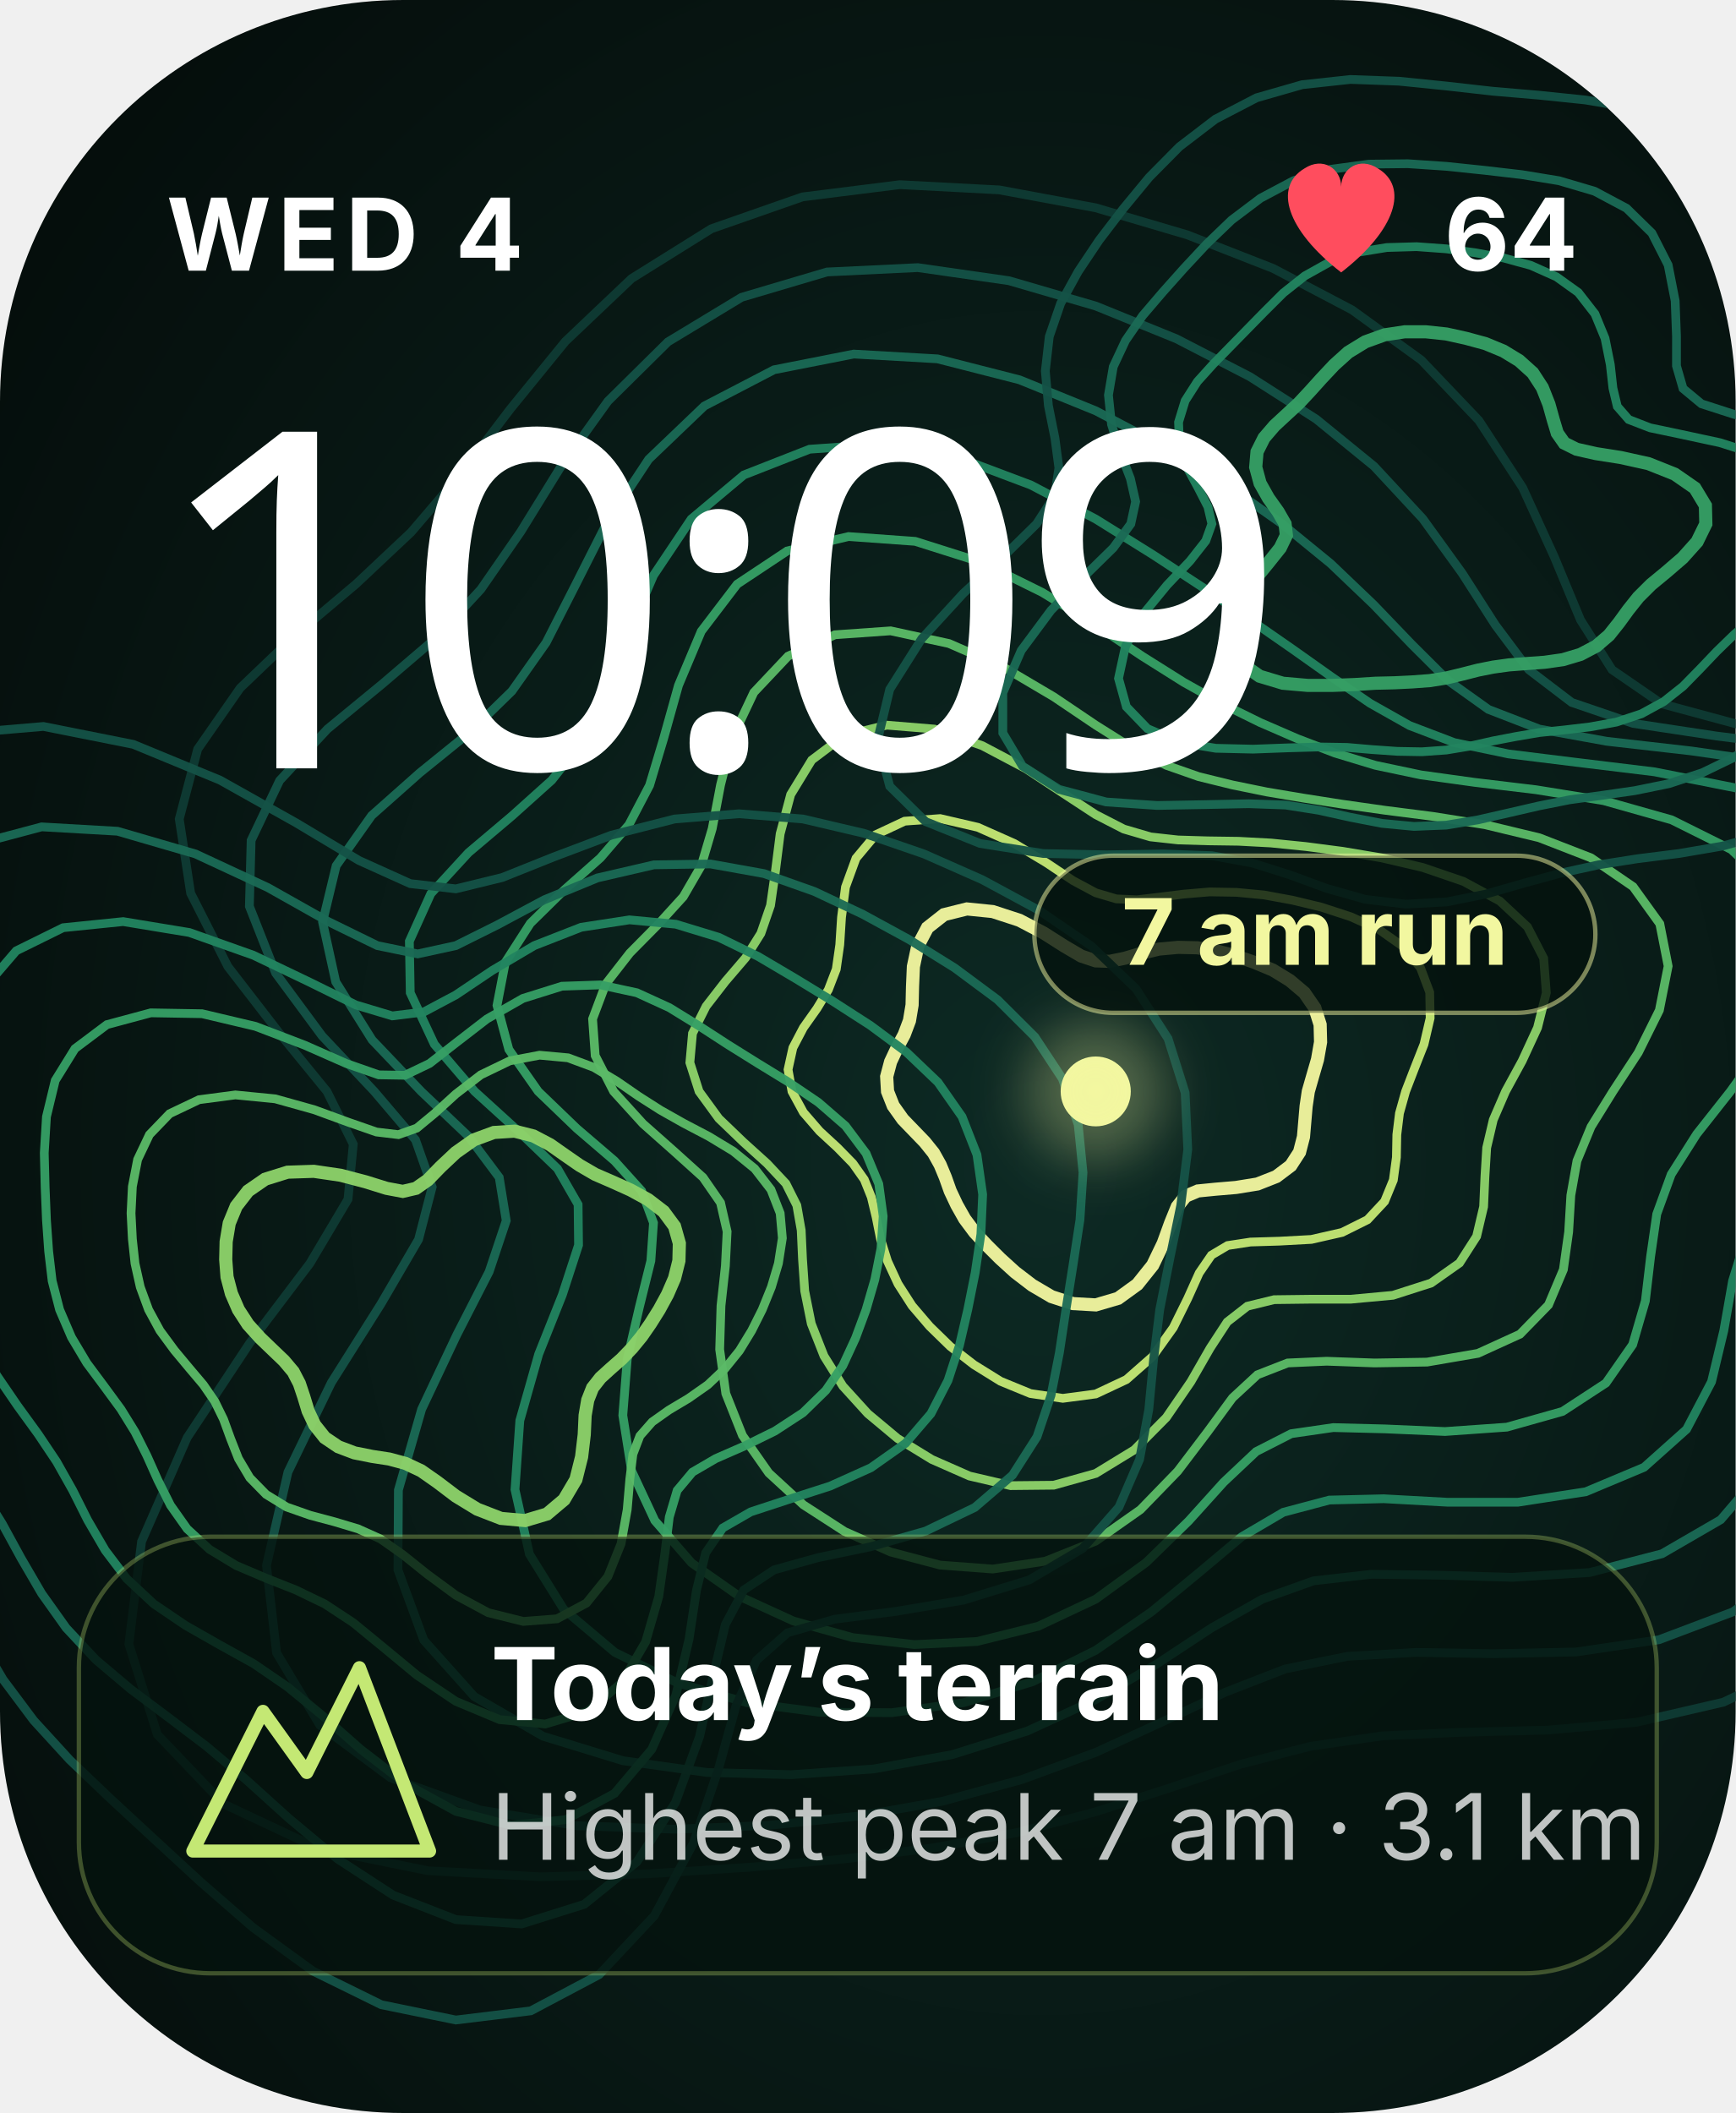
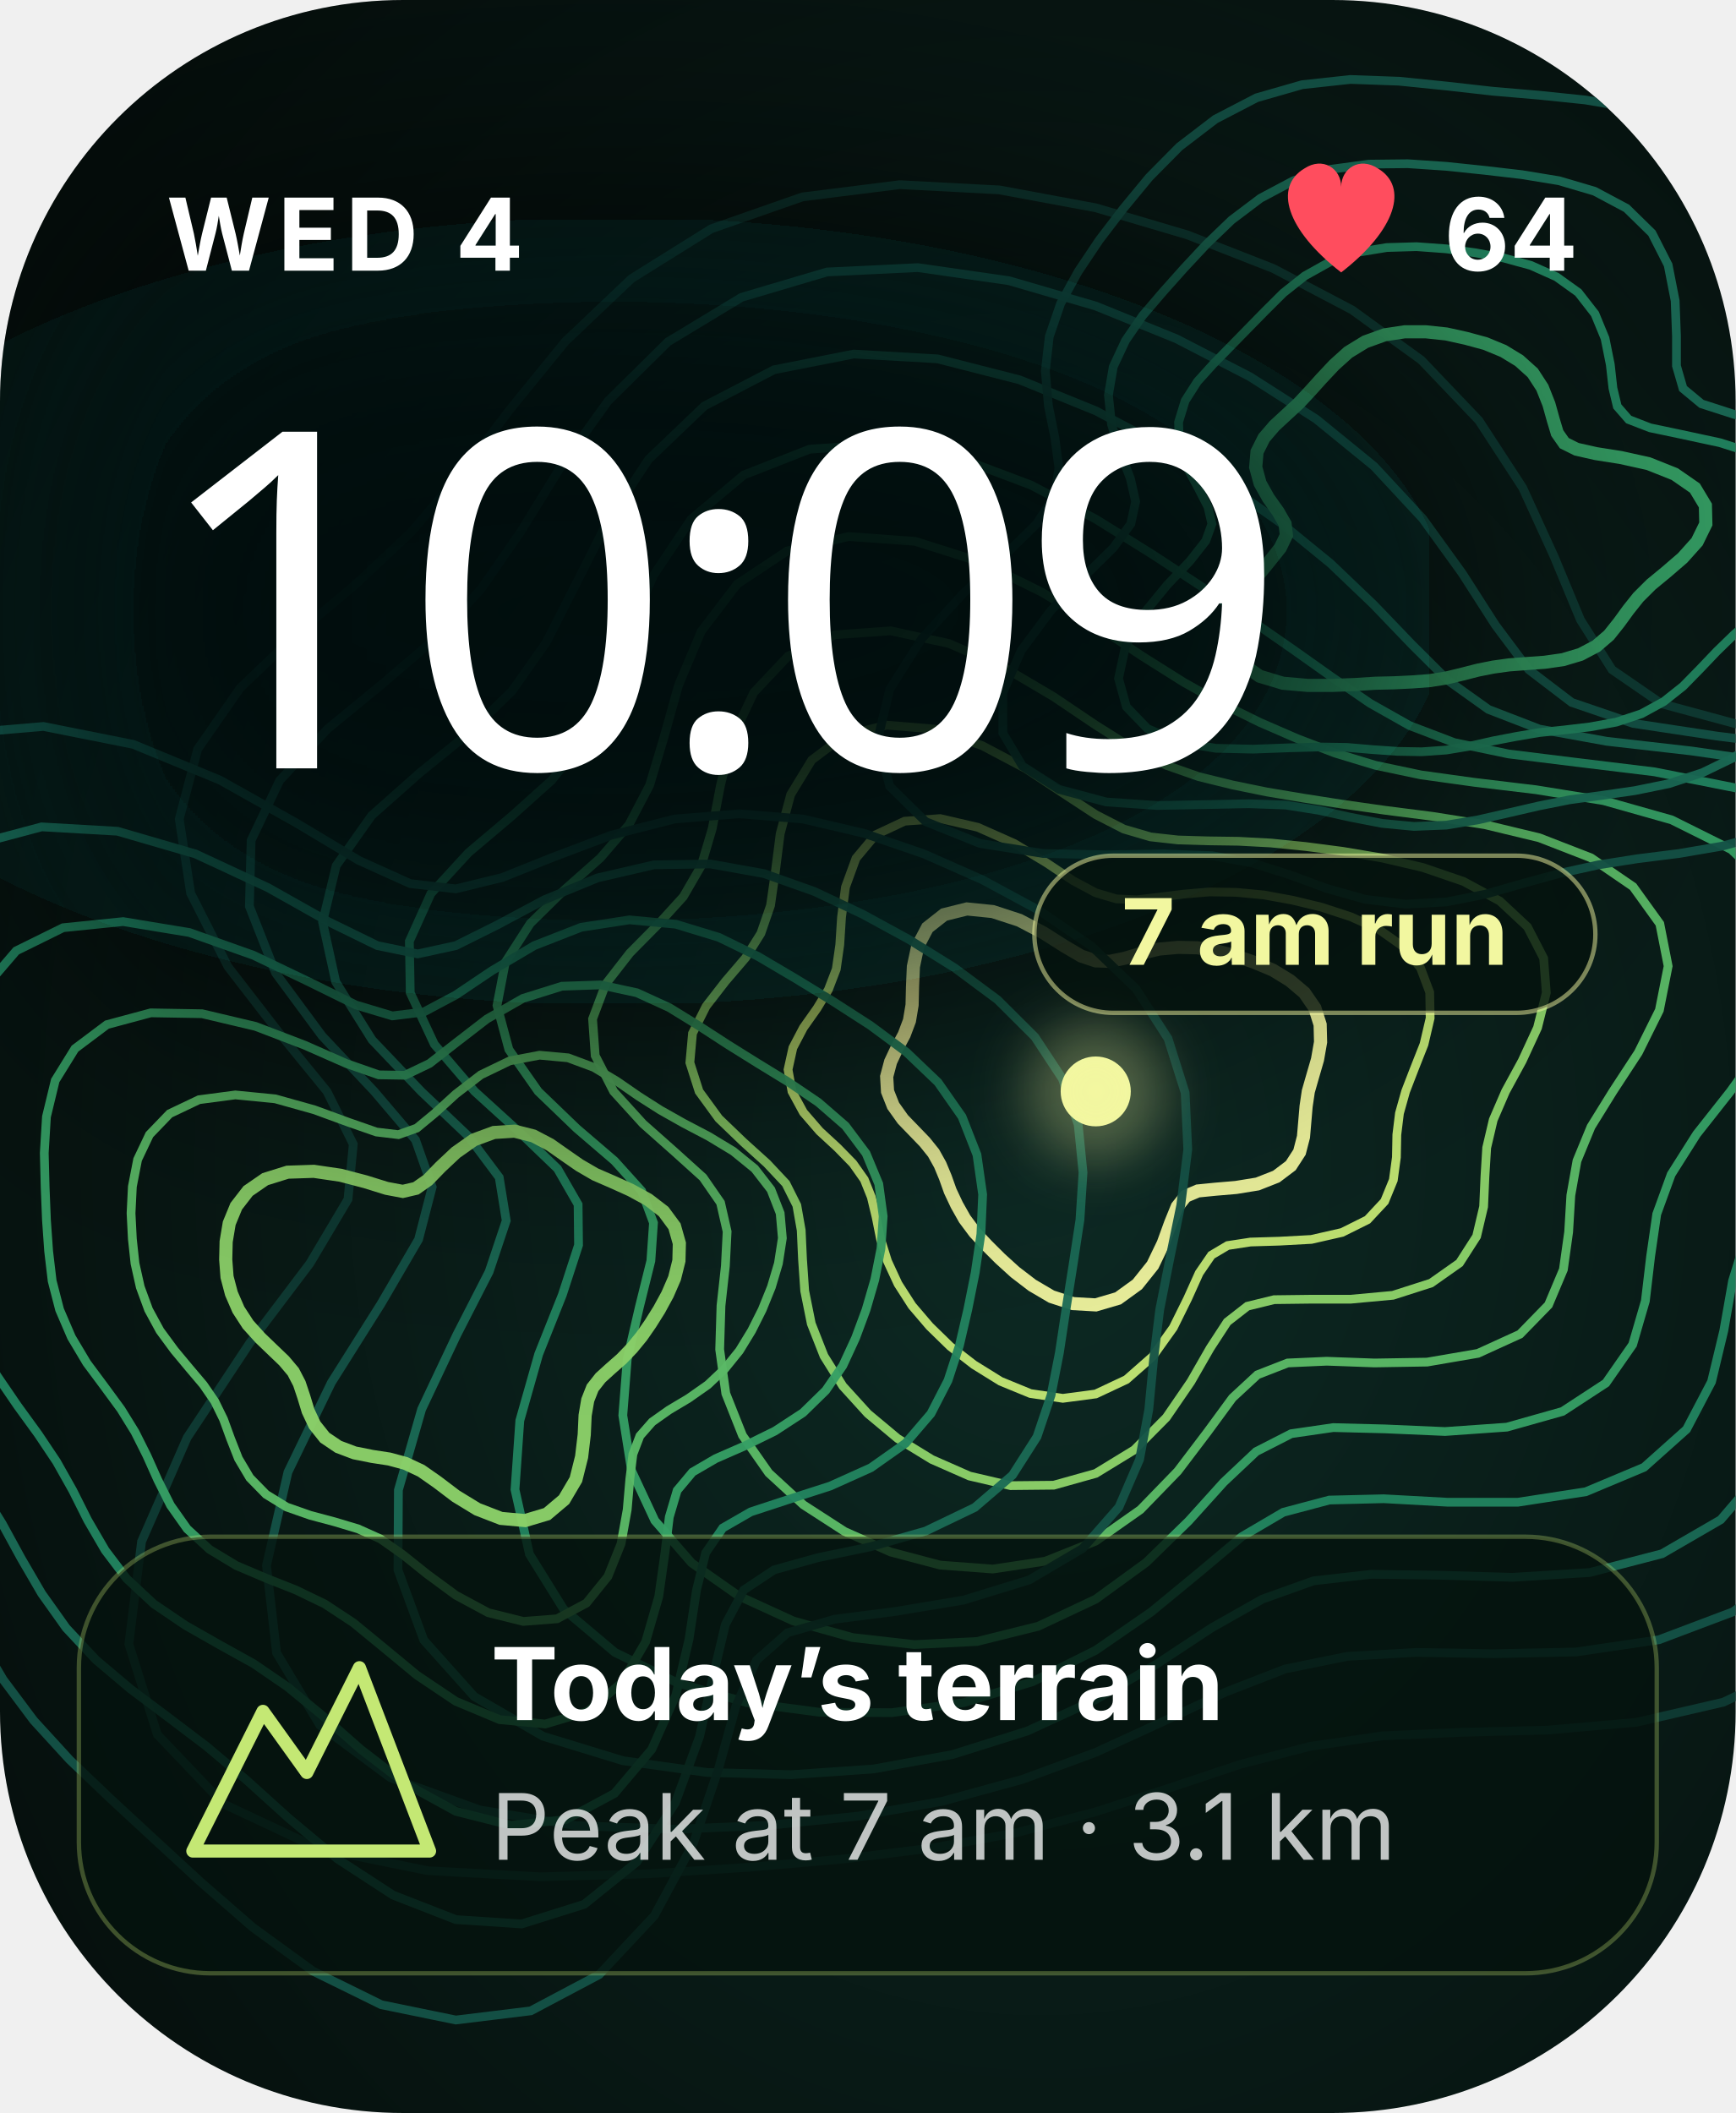
<svg xmlns="http://www.w3.org/2000/svg" width="368" height="448" preserveAspectRatio="none" viewBox="0 0 396 484">
  <defs>
    <clipPath id="contouractivec">
      <rect width="396" height="484" rx="92" />
    </clipPath>
    <filter id="contouractiveb" x="-60%" y="-60%" width="220%" height="220%">
      <feGaussianBlur stdDeviation="40" />
    </filter>
    <filter id="contouractives" x="-60%" y="-60%" width="220%" height="220%">
      <feGaussianBlur stdDeviation="6" />
    </filter>
  </defs>
  <g clip-path="url(#contouractivec)">
    <defs>
      <radialGradient id="contouractivebg" cx=".6" cy=".55" r=".8">
        <stop offset="0" stop-color="#0d2a24" />
        <stop offset="1" stop-color="#040b09" />
      </radialGradient>
    </defs>
    <rect width="396" height="484" fill="url(#contouractivebg)" />
    <path d="M522.6 250.0 L510.0 268.7 L493.2 285.2 L476.2 299.7 L461.9 313.2 L451.1 326.9 L442.8 341.3 L434.6 356.0 L424.3 370.0 L410.5 381.6 L393.2 389.9 L373.4 394.5 L353.0 396.3 L333.5 396.8 L315.5 397.6 L299.0 400.0 L283.1 404.1 L267.0 409.5 L250.0 415.0 L231.9 419.8 L212.7 423.3 L192.6 425.8 L171.1 427.7 L148.1 429.2 L123.4 429.9 L97.6 428.5 L72.6 423.4 L51.0 413.2 L35.9 397.3 L29.4 376.6 L32.3 353.1 L42.7 329.3 L57.0 307.6 L70.7 289.4 L79.4 274.7 L80.6 262.1 L74.6 250.0 L63.7 236.6 L52.0 221.4 L43.5 204.6 L40.9 187.6 L45.1 171.6 L54.8 157.6 L67.6 145.3 L81.2 133.8 L93.8 121.9 L105.2 108.5 L116.5 93.6 L129.0 78.2 L144.1 63.8 L162.3 52.4 L183.1 45.1 L205.3 42.3 L228.0 43.5 L250.0 47.6 L270.9 53.8 L290.5 61.5 L308.5 71.0 L324.3 82.5 L337.4 96.3 L347.4 111.7 L354.6 127.5 L360.6 142.0 L367.8 153.4 L379.1 161.2 L396.4 165.9 L420.2 169.4 L448.7 174.0 L478.0 181.9 L503.4 194.3 L520.6 210.9 L526.9 230.1 L522.6 250.0 Z" fill="none" stroke="#0f3b33" stroke-width="2" opacity="0.95" />
    <path d="M489.4 250.0 L476.0 266.2 L460.7 280.5 L447.1 293.3 L436.9 305.8 L430.0 318.8 L424.6 332.7 L418.2 346.6 L408.8 359.3 L395.4 369.2 L378.5 375.6 L359.6 378.4 L340.7 378.8 L323.1 378.5 L307.4 379.4 L293.2 382.3 L279.6 387.6 L265.4 394.3 L250.0 401.4 L233.2 407.6 L215.0 412.6 L195.8 416.0 L175.4 418.1 L153.9 419.0 L131.6 418.2 L109.5 414.6 L89.1 407.2 L73.0 395.2 L63.1 378.6 L60.8 358.6 L65.7 337.2 L75.6 316.7 L86.9 298.7 L95.5 283.9 L98.6 271.9 L94.8 261.1 L85.4 250.0 L73.5 237.3 L62.9 222.9 L56.9 207.6 L57.3 192.5 L63.8 178.8 L74.7 167.0 L87.3 156.6 L99.3 146.3 L109.7 135.0 L118.8 121.8 L127.9 107.0 L138.7 91.9 L152.4 78.3 L169.2 68.1 L188.7 62.3 L209.4 61.3 L230.2 64.3 L250.0 70.1 L268.4 77.6 L285.2 86.3 L300.3 96.0 L313.5 106.8 L324.6 118.8 L333.6 131.3 L341.2 143.2 L348.8 153.4 L358.6 160.9 L372.6 165.7 L391.7 168.6 L415.6 171.6 L441.8 176.7 L466.5 185.4 L485.8 198.2 L496.4 214.4 L497.3 232.3 L489.4 250.0 Z" fill="none" stroke="#145246" stroke-width="2" opacity="0.95" />
    <path d="M456.1 250.0 L443.6 263.9 L431.2 276.2 L421.4 287.7 L415.0 299.2 L411.1 311.6 L407.5 324.6 L401.9 337.2 L392.6 348.1 L379.2 355.9 L362.7 360.2 L345.1 361.3 L328.0 360.8 L312.9 360.6 L299.7 362.1 L288.0 366.3 L276.4 372.9 L264.0 381.1 L250.0 389.3 L234.4 396.5 L217.3 401.9 L199.3 405.2 L180.5 406.5 L161.3 406.0 L142.1 403.3 L123.9 397.7 L108.2 388.6 L96.7 375.7 L90.8 359.6 L90.9 341.3 L96.2 322.8 L104.2 305.8 L111.6 291.3 L115.5 279.6 L113.9 269.7 L106.9 260.3 L96.1 250.0 L84.9 238.2 L76.6 224.9 L73.6 211.2 L76.7 198.3 L84.8 186.8 L95.8 177.0 L107.0 167.9 L116.8 158.3 L124.6 147.2 L131.3 134.0 L138.6 119.5 L148.0 105.2 L160.7 93.0 L176.6 84.7 L194.8 81.1 L213.9 82.2 L232.6 87.0 L250.0 94.1 L265.7 102.4 L279.9 111.1 L292.5 120.0 L303.6 129.1 L313.4 138.5 L322.1 147.6 L330.4 155.9 L339.6 162.5 L351.2 167.0 L366.6 169.8 L385.8 172.0 L408.0 175.2 L430.4 181.0 L449.9 190.3 L463.2 203.1 L468.5 218.4 L465.5 234.5 L456.1 250.0 Z" fill="none" stroke="#1a6a55" stroke-width="2" opacity="0.95" />
    <path d="M424.3 250.0 L413.9 261.8 L404.8 272.4 L398.6 282.7 L395.3 293.4 L393.3 304.8 L390.5 316.5 L384.8 327.4 L375.1 336.1 L361.8 341.7 L346.3 344.1 L330.3 344.1 L315.7 343.3 L303.3 343.6 L292.8 346.4 L283.3 352.0 L273.7 360.1 L262.7 369.2 L250.0 378.0 L235.6 385.2 L219.9 390.0 L203.5 392.3 L186.9 392.2 L170.4 390.0 L154.6 385.5 L140.3 378.5 L128.6 368.6 L120.8 356.0 L117.5 341.2 L118.6 325.4 L122.9 310.2 L128.3 296.6 L132.0 285.2 L131.9 275.9 L127.2 267.7 L118.6 259.4 L108.3 250.0 L99.1 239.2 L93.6 227.4 L93.4 215.6 L98.3 204.7 L106.9 195.3 L116.8 186.9 L125.9 178.7 L133.1 169.5 L138.4 158.5 L143.2 145.6 L149.1 131.8 L157.7 118.9 L169.7 108.8 L184.7 102.9 L201.6 101.7 L218.8 104.9 L235.2 111.1 L250.0 118.9 L263.1 127.1 L274.8 134.8 L285.3 142.0 L294.9 148.7 L303.9 155.1 L312.6 161.1 L321.6 166.2 L331.8 170.1 L344.2 172.7 L359.5 174.6 L377.5 176.8 L396.6 180.6 L414.6 187.0 L428.9 196.6 L437.1 208.9 L438.4 222.8 L433.4 236.8 L424.3 250.0 Z" fill="none" stroke="#22845f" stroke-width="2" opacity="0.95" />
    <path d="M394.8 250.0 L387.1 259.8 L381.3 269.0 L378.0 278.1 L376.6 287.8 L375.4 298.0 L372.5 308.0 L366.4 316.8 L356.5 323.3 L343.8 326.9 L329.7 327.9 L316.0 327.3 L304.2 327.0 L294.6 328.4 L286.6 332.5 L279.2 339.5 L271.2 348.4 L261.5 357.9 L250.0 366.3 L236.9 372.5 L222.9 376.0 L208.6 376.7 L194.5 375.1 L181.0 371.3 L168.6 365.6 L157.8 358.0 L149.4 348.3 L144.1 336.9 L142.1 324.2 L143.1 311.4 L145.9 299.3 L148.5 288.8 L149.1 280.1 L146.4 272.8 L140.2 265.9 L131.6 258.5 L122.8 250.0 L116.1 240.4 L113.4 230.3 L115.3 220.4 L121.0 211.5 L128.9 203.7 L137.0 196.5 L143.5 188.9 L148.2 179.9 L151.4 169.2 L154.8 157.0 L160.0 144.6 L168.2 133.8 L179.6 126.2 L193.6 122.9 L208.8 124.0 L223.9 128.8 L237.8 135.7 L250.0 143.2 L260.6 150.3 L270.1 156.3 L279.0 161.3 L287.5 165.5 L296.0 169.2 L304.6 172.5 L313.8 175.3 L324.2 177.5 L336.4 179.2 L350.5 180.9 L365.9 183.4 L381.4 187.8 L395.0 194.6 L404.7 203.8 L409.1 215.0 L408.0 227.2 L402.6 239.1 L394.8 250.0 Z" fill="none" stroke="#36a065" stroke-width="2" opacity="0.95" />
    <path d="M368.0 250.0 L363.0 258.1 L359.8 265.9 L358.4 273.8 L357.9 282.2 L356.7 290.8 L353.3 298.9 L346.8 305.6 L337.2 310.0 L325.6 312.0 L313.6 312.2 L302.7 311.8 L293.8 312.2 L286.9 314.9 L281.2 320.2 L275.5 328.0 L268.7 337.0 L260.2 345.8 L250.0 353.0 L238.5 357.6 L226.5 359.4 L214.5 358.5 L203.2 355.5 L192.7 350.8 L183.3 344.7 L175.4 337.4 L169.4 328.8 L165.6 319.2 L164.2 309.1 L164.5 299.1 L165.5 290.0 L165.9 282.1 L164.4 275.5 L160.4 269.7 L154.0 263.9 L146.7 257.4 L140.0 250.0 L135.8 241.8 L135.2 233.4 L138.2 225.4 L143.7 218.3 L150.1 211.8 L155.9 205.4 L160.0 198.3 L162.5 189.8 L164.4 179.8 L167.1 169.0 L172.0 158.6 L179.8 150.3 L190.5 145.4 L203.2 144.5 L216.5 147.4 L229.1 152.9 L240.4 159.6 L250.0 166.1 L258.4 171.4 L266.1 175.3 L273.5 177.9 L281.2 179.8 L289.0 181.4 L297.3 182.8 L306.2 184.2 L316.0 185.6 L326.9 187.0 L338.8 188.9 L351.2 191.9 L363.0 196.5 L372.6 203.1 L378.7 211.6 L380.6 221.3 L378.6 231.4 L373.8 241.1 L368.0 250.0 Z" fill="none" stroke="#5bbb67" stroke-width="2" opacity="0.95" />
    <path d="M343.5 250.0 L340.7 256.5 L339.2 262.9 L338.8 269.5 L338.5 276.4 L336.9 283.2 L333.0 289.3 L326.5 293.9 L317.8 296.7 L308.1 297.6 L298.7 297.6 L290.7 297.7 L284.6 299.2 L280.0 302.8 L276.1 308.8 L271.7 316.5 L266.1 324.7 L258.8 332.1 L250.0 337.5 L240.4 340.2 L230.6 340.3 L221.2 338.1 L212.6 334.3 L204.8 329.5 L198.0 323.8 L192.3 317.5 L188.0 310.6 L185.1 303.2 L183.6 295.7 L183.1 288.4 L182.8 281.8 L181.8 276.1 L179.3 271.1 L175.0 266.5 L169.6 261.6 L164.0 256.2 L159.5 250.0 L157.4 243.4 L158.0 236.7 L161.1 230.5 L165.5 224.8 L170.1 219.4 L173.6 213.8 L175.8 207.4 L176.9 199.7 L178.0 191.0 L180.4 182.0 L185.2 174.1 L192.6 168.5 L202.3 166.1 L213.2 167.0 L224.1 170.8 L234.1 176.1 L242.7 181.8 L250.0 186.6 L256.4 189.9 L262.5 191.7 L268.8 192.4 L275.5 192.6 L282.6 192.7 L290.0 193.1 L297.9 193.9 L306.3 195.0 L315.2 196.5 L324.6 198.7 L333.9 201.9 L342.2 206.4 L348.5 212.3 L352.2 219.5 L352.8 227.4 L350.8 235.4 L347.3 243.0 L343.5 250.0 Z" fill="none" stroke="#8ed36a" stroke-width="2" opacity="0.95" />
    <path d="M320.7 250.0 L319.3 255.0 L318.7 259.9 L318.6 265.1 L317.9 270.3 L315.9 275.2 L312.0 279.4 L306.2 282.3 L299.2 283.9 L291.9 284.3 L285.3 284.5 L280.1 285.3 L276.4 287.5 L273.6 291.6 L271.0 297.4 L267.7 304.1 L263.0 310.7 L257.0 316.0 L250.0 319.3 L242.5 320.3 L235.1 319.2 L228.3 316.4 L222.2 312.6 L216.8 308.4 L212.1 303.8 L208.1 299.1 L204.9 294.1 L202.5 288.9 L200.9 283.8 L199.9 278.8 L198.8 274.2 L197.2 270.2 L194.6 266.5 L191.1 262.9 L187.0 259.1 L183.3 254.8 L180.7 250.0 L179.8 245.0 L180.9 240.0 L183.3 235.4 L186.4 231.0 L189.0 226.7 L190.8 222.0 L191.6 216.4 L192.0 210.1 L192.9 203.2 L195.3 196.6 L199.8 191.2 L206.4 188.1 L214.5 187.5 L223.1 189.5 L231.4 193.2 L238.7 197.6 L244.8 201.7 L250.0 204.5 L254.7 205.9 L259.4 206.1 L264.5 205.5 L270.1 204.8 L276.0 204.3 L282.1 204.4 L288.4 205.0 L294.9 206.2 L301.5 207.8 L308.2 210.0 L314.6 212.9 L320.1 216.8 L324.1 221.7 L326.2 227.3 L326.3 233.2 L324.9 239.2 L322.7 244.8 L320.7 250.0 Z" fill="none" stroke="#c4e874" stroke-width="2" opacity="0.95" />
    <path d="M298.5 250.0 L298.0 253.4 L297.7 256.9 L297.4 260.4 L296.5 263.9 L294.5 267.0 L291.2 269.5 L286.9 271.2 L282.0 272.0 L277.3 272.4 L273.3 272.8 L270.5 274.0 L268.6 276.4 L267.1 280.1 L265.4 284.8 L263.0 289.8 L259.5 294.2 L255.1 297.4 L250.0 298.9 L244.8 298.6 L239.9 297.0 L235.5 294.4 L231.6 291.4 L228.2 288.3 L225.2 285.3 L222.4 282.3 L220.1 279.2 L218.3 276.0 L216.8 272.8 L215.7 269.7 L214.5 266.8 L213.0 264.1 L211.0 261.6 L208.6 259.1 L206.0 256.4 L203.8 253.3 L202.5 250.0 L202.3 246.6 L203.2 243.2 L204.7 240.0 L206.3 237.0 L207.5 233.8 L208.1 230.2 L208.2 226.0 L208.4 221.4 L209.4 216.7 L211.6 212.5 L215.4 209.5 L220.6 208.2 L226.5 208.8 L232.6 210.8 L238.1 213.7 L242.8 216.7 L246.7 219.0 L250.0 220.1 L253.2 220.2 L256.6 219.5 L260.3 218.4 L264.4 217.4 L268.8 217.0 L273.2 217.1 L277.5 217.8 L281.8 218.9 L286.1 220.4 L290.4 222.2 L294.3 224.6 L297.6 227.4 L300.0 230.9 L301.2 234.7 L301.3 238.7 L300.6 242.7 L299.5 246.5 L298.5 250.0 Z" fill="none" stroke="#f2f7a0" stroke-width="3" opacity="0.95" />
    <path d="M264.6 300.0 L263.2 311.4 L262.1 322.9 L260.0 334.3 L255.3 345.2 L247.0 354.7 L234.8 361.9 L219.9 366.5 L204.4 369.1 L190.4 370.9 L179.7 374.0 L172.6 380.3 L167.9 390.8 L163.9 405.3 L158.2 422.2 L149.3 438.8 L136.7 452.3 L121.1 460.6 L104.0 462.7 L87.0 459.2 L71.4 451.5 L57.7 441.5 L45.8 431.1 L35.1 421.2 L25.2 412.0 L15.9 403.1 L7.7 394.1 L0.7 384.7 L-5.0 375.0 L-9.8 365.4 L-14.5 356.1 L-19.9 347.4 L-26.6 339.0 L-34.2 330.4 L-41.8 321.1 L-47.9 310.9 L-51.4 300.0 L-51.6 288.8 L-49.1 277.9 L-45.2 267.2 L-41.6 256.5 L-39.4 245.2 L-38.9 232.4 L-39.0 217.9 L-37.7 202.5 L-33.0 187.7 L-23.4 175.5 L-8.7 168.0 L9.9 166.4 L30.4 170.5 L50.2 178.7 L67.6 188.5 L81.9 197.1 L93.6 202.4 L104.0 203.6 L114.6 201.0 L126.3 196.3 L139.5 191.3 L153.9 187.6 L168.6 186.4 L183.2 187.6 L197.2 190.9 L210.8 195.6 L224.1 201.5 L237.0 208.5 L249.0 216.7 L259.2 226.5 L266.5 237.9 L270.4 250.3 L271.0 263.3 L269.4 276.1 L266.9 288.3 L264.6 300.0 Z" fill="none" stroke="#145246" stroke-width="2" opacity="0.95" />
    <path d="M243.2 300.0 L241.7 309.9 L239.8 319.6 L236.6 329.1 L231.0 337.9 L222.4 345.3 L211.2 350.7 L198.6 354.3 L186.6 356.8 L176.6 359.6 L169.7 364.2 L165.5 372.1 L162.8 383.5 L159.6 397.8 L154.1 412.9 L145.3 426.5 L133.3 436.2 L119.0 440.7 L104.0 439.7 L89.7 434.1 L77.0 425.8 L65.9 416.5 L56.2 407.7 L47.1 400.0 L38.3 393.3 L29.8 386.9 L21.9 380.2 L15.1 372.9 L9.5 365.0 L4.8 356.9 L0.5 349.0 L-4.2 341.4 L-9.6 333.9 L-15.6 326.3 L-21.5 318.1 L-26.2 309.3 L-28.8 300.0 L-29.3 290.4 L-28.0 280.9 L-26.1 271.4 L-24.6 261.6 L-24.1 251.0 L-24.4 239.2 L-24.2 226.4 L-21.8 213.4 L-15.7 201.8 L-5.1 193.3 L9.5 189.4 L26.8 190.4 L44.6 195.6 L61.1 203.3 L74.9 211.1 L86.1 216.6 L95.3 218.5 L104.0 216.6 L113.4 211.9 L124.2 206.1 L136.3 201.1 L149.2 198.1 L162.1 197.9 L174.3 200.1 L185.8 204.2 L196.8 209.4 L207.4 215.2 L217.8 221.7 L227.6 229.0 L236.1 237.5 L242.4 247.1 L246.0 257.6 L247.1 268.6 L246.4 279.4 L244.8 289.9 L243.2 300.0 Z" fill="none" stroke="#1a6a55" stroke-width="2" opacity="0.95" />
    <path d="M220.8 300.0 L218.9 308.2 L216.3 316.2 L212.4 323.8 L206.6 330.6 L198.7 336.2 L189.4 340.4 L179.8 343.5 L171.3 346.3 L164.9 350.0 L161.0 355.7 L158.9 364.3 L157.2 375.5 L154.2 388.3 L148.7 400.7 L140.2 410.8 L129.1 416.8 L116.6 418.1 L104.0 414.9 L92.4 408.5 L82.3 400.7 L73.6 393.0 L65.6 386.4 L57.9 381.1 L50.0 376.7 L42.3 372.3 L35.1 367.4 L28.9 361.6 L24.0 355.1 L20.0 348.2 L16.6 341.4 L12.9 334.8 L8.7 328.5 L4.0 322.0 L-0.7 315.1 L-4.6 307.8 L-7.2 300.0 L-8.2 291.9 L-8.2 283.8 L-7.8 275.4 L-7.6 266.7 L-7.9 257.2 L-8.0 247.0 L-7.0 236.3 L-3.4 226.1 L3.7 217.8 L14.4 212.5 L28.1 211.1 L43.2 213.6 L57.8 218.8 L70.7 225.0 L81.2 230.2 L89.5 232.7 L96.7 231.8 L104.0 227.9 L112.3 222.3 L121.9 216.6 L132.6 212.4 L143.6 210.7 L154.2 211.7 L164.0 214.7 L173.0 219.1 L181.6 224.2 L190.1 229.4 L198.6 234.9 L206.8 241.0 L214.0 247.9 L219.5 255.8 L222.9 264.5 L224.2 273.6 L223.8 282.7 L222.5 291.5 L220.8 300.0 Z" fill="none" stroke="#22845f" stroke-width="2" opacity="0.95" />
    <path d="M197.6 300.0 L195.2 306.5 L192.3 312.8 L188.4 318.5 L183.2 323.6 L176.8 327.8 L169.9 331.2 L163.3 334.1 L158.0 337.2 L154.5 341.4 L152.7 347.5 L151.7 355.8 L150.3 365.7 L147.3 376.1 L141.9 385.4 L134.1 392.0 L124.4 394.9 L114.0 393.9 L104.0 389.7 L95.1 383.7 L87.4 377.3 L80.6 371.7 L74.1 367.4 L67.5 364.2 L60.7 361.5 L53.9 358.6 L47.8 354.9 L42.7 350.2 L38.9 344.8 L36.0 339.0 L33.5 333.4 L30.8 328.0 L27.6 322.8 L23.8 317.6 L19.8 312.2 L16.3 306.3 L13.6 300.0 L11.9 293.4 L11.1 286.6 L10.6 279.5 L10.3 272.0 L10.1 264.1 L10.6 255.8 L12.6 247.5 L17.1 240.2 L24.4 234.7 L34.4 232.0 L46.1 232.2 L58.3 235.1 L69.5 239.4 L79.0 243.6 L86.4 246.2 L92.4 246.3 L98.0 243.6 L104.0 238.9 L111.1 233.4 L119.3 228.7 L128.2 225.9 L137.0 225.6 L145.3 227.4 L152.7 230.8 L159.5 235.0 L166.1 239.3 L172.8 243.5 L179.8 247.8 L186.7 252.5 L192.9 257.9 L197.6 264.2 L200.5 271.2 L201.5 278.6 L201.0 286.0 L199.6 293.1 L197.6 300.0 Z" fill="none" stroke="#36a065" stroke-width="2" opacity="0.95" />
    <path d="M173.9 300.0 L171.5 304.8 L168.7 309.4 L165.4 313.5 L161.5 317.2 L157.1 320.3 L152.6 323.0 L148.8 325.7 L146.0 328.9 L144.4 333.1 L143.7 338.8 L143.1 345.8 L141.7 353.6 L138.7 361.1 L133.8 367.2 L127.1 370.8 L119.4 371.4 L111.4 369.4 L104.0 365.4 L97.5 360.6 L91.9 356.1 L86.8 352.5 L81.7 350.2 L76.4 348.6 L70.8 347.1 L65.4 345.2 L60.7 342.3 L57.0 338.5 L54.4 334.1 L52.6 329.5 L51.0 325.1 L49.0 321.0 L46.4 317.2 L43.2 313.4 L39.8 309.3 L36.5 304.8 L33.9 300.0 L32.0 294.8 L30.8 289.4 L30.2 283.8 L29.9 277.9 L30.2 271.8 L31.4 265.6 L34.1 259.9 L38.7 255.1 L45.4 251.9 L53.7 250.8 L62.8 251.7 L71.7 254.2 L79.6 257.1 L85.9 259.3 L90.9 259.9 L95.1 258.4 L99.2 255.0 L104.0 250.6 L109.7 246.2 L116.3 243.0 L123.1 241.7 L129.6 242.3 L135.5 244.5 L140.8 247.7 L145.7 251.1 L150.7 254.3 L156.0 257.3 L161.7 260.3 L167.3 263.7 L172.2 267.7 L175.9 272.5 L178.0 277.9 L178.5 283.6 L177.6 289.4 L176.0 294.8 L173.9 300.0 Z" fill="none" stroke="#5bbb67" stroke-width="2" opacity="0.95" />
    <path d="M150.4 300.0 L148.4 303.2 L146.4 306.1 L144.2 308.8 L141.8 311.3 L139.3 313.5 L137.0 315.6 L135.2 317.9 L134.1 320.7 L133.5 324.2 L133.3 328.6 L132.7 333.7 L131.4 338.9 L128.7 343.5 L124.8 346.8 L119.8 348.3 L114.3 347.8 L108.9 345.7 L104.0 342.7 L99.8 339.5 L96.1 336.9 L92.5 335.2 L88.8 334.2 L84.9 333.6 L80.9 332.8 L77.2 331.4 L74.1 329.3 L71.8 326.4 L70.3 323.2 L69.3 319.9 L68.3 316.9 L66.9 314.2 L64.8 311.7 L62.2 309.2 L59.4 306.5 L56.6 303.4 L54.4 300.0 L52.8 296.3 L51.8 292.5 L51.5 288.5 L51.6 284.4 L52.3 280.2 L53.9 276.3 L56.6 272.8 L60.5 270.1 L65.6 268.5 L71.6 268.3 L77.7 269.2 L83.4 270.7 L88.2 272.2 L91.9 272.9 L94.9 272.2 L97.6 270.3 L100.5 267.3 L104.0 264.0 L108.1 261.1 L112.7 259.4 L117.4 259.1 L121.7 260.2 L125.5 262.2 L128.9 264.6 L132.2 266.9 L135.8 269.0 L139.7 270.7 L143.9 272.6 L147.9 274.8 L151.4 277.5 L153.9 280.9 L155.0 284.8 L154.9 288.8 L153.9 292.8 L152.3 296.5 L150.4 300.0 Z" fill="none" stroke="#8ed36a" stroke-width="3" opacity="0.95" />
    <path d="M464.5 120.0 L467.7 129.9 L466.2 139.7 L460.9 148.8 L453.4 156.8 L445.1 164.0 L436.9 170.6 L428.8 176.7 L420.6 182.4 L412.0 187.2 L402.7 191.1 L393.0 193.8 L383.1 195.5 L373.6 196.7 L364.7 198.1 L356.1 200.0 L347.7 202.3 L339.0 204.8 L330.0 206.6 L320.7 207.1 L311.5 206.0 L302.7 203.5 L294.3 200.4 L285.8 197.7 L276.5 196.0 L265.4 195.6 L252.4 195.8 L238.0 195.5 L223.6 193.2 L211.2 188.2 L203.0 180.1 L200.2 169.6 L203.0 157.9 L210.3 146.3 L219.8 135.9 L229.2 127.2 L236.5 120.0 L240.6 113.6 L241.6 107.2 L240.7 100.4 L239.2 92.9 L238.5 85.0 L239.4 77.1 L242.0 69.5 L246.0 62.2 L250.8 55.0 L256.2 47.9 L262.2 40.6 L269.1 33.6 L277.3 27.3 L286.7 22.4 L297.1 19.4 L308.1 18.2 L319.2 18.6 L330.0 19.7 L340.6 20.9 L351.1 21.8 L361.7 22.9 L372.3 24.7 L382.2 28.2 L390.5 34.1 L396.2 42.5 L399.0 52.6 L399.2 63.3 L398.2 73.0 L398.0 80.9 L400.5 86.6 L406.9 90.6 L417.3 94.0 L430.5 97.9 L444.4 103.5 L456.4 110.9 L464.5 120.0 Z" fill="none" stroke="#145246" stroke-width="2" opacity="0.95" />
    <path d="M442.0 120.0 L442.4 128.1 L439.1 135.8 L433.3 142.7 L426.5 148.8 L419.6 154.3 L413.3 159.5 L407.5 164.5 L401.7 169.3 L395.4 173.6 L388.4 177.0 L380.8 179.5 L373.0 181.1 L365.4 182.2 L358.1 183.2 L351.1 184.6 L344.2 186.2 L337.2 187.8 L330.0 189.0 L322.6 189.3 L315.3 188.6 L308.1 187.2 L300.9 185.6 L293.3 184.4 L284.9 184.1 L275.1 184.3 L264.0 184.5 L252.4 183.7 L241.6 180.8 L233.3 175.5 L228.8 167.9 L228.8 158.7 L233.0 149.0 L239.8 139.8 L247.5 131.9 L254.0 125.5 L258.0 120.0 L259.1 114.9 L257.9 109.6 L255.6 103.6 L253.6 97.2 L252.9 90.5 L254.0 84.0 L256.8 78.0 L260.7 72.3 L265.3 66.9 L270.1 61.5 L275.3 55.9 L281.0 50.4 L287.6 45.4 L295.1 41.4 L303.5 38.8 L312.3 37.6 L321.2 37.5 L330.0 38.1 L338.6 39.0 L347.2 40.0 L355.7 41.4 L363.8 43.8 L371.1 47.7 L376.9 53.4 L380.6 60.7 L382.2 68.9 L382.5 77.0 L382.5 83.8 L384.0 89.0 L388.2 92.5 L395.6 94.9 L405.9 97.4 L417.6 100.8 L428.7 105.7 L437.3 112.3 L442.0 120.0 Z" fill="none" stroke="#1a6a55" stroke-width="2" opacity="0.95" />
    <path d="M416.5 120.0 L415.1 126.1 L411.2 131.7 L406.1 136.7 L400.7 141.1 L395.8 145.2 L391.7 149.2 L387.9 153.2 L384.0 157.2 L379.6 160.7 L374.5 163.5 L368.8 165.4 L362.8 166.5 L356.9 167.2 L351.2 167.8 L345.9 168.7 L340.7 169.7 L335.4 170.9 L330.0 171.8 L324.4 172.2 L318.8 172.1 L313.1 171.7 L307.3 171.2 L301.0 171.1 L293.9 171.3 L285.9 171.6 L277.4 171.4 L269.0 170.0 L261.8 166.9 L257.0 161.9 L255.2 155.4 L256.8 148.0 L260.9 140.6 L266.3 134.0 L271.5 128.5 L275.1 123.9 L276.5 120.0 L275.6 116.1 L273.4 111.8 L270.8 107.0 L269.1 101.8 L268.9 96.7 L270.4 91.8 L273.2 87.4 L276.8 83.4 L280.6 79.5 L284.5 75.5 L288.5 71.4 L292.8 67.1 L297.7 63.2 L303.4 60.0 L309.7 57.8 L316.4 56.7 L323.2 56.5 L330.0 57.0 L336.6 57.9 L343.1 59.1 L349.3 60.8 L355.1 63.4 L360.1 67.0 L363.9 71.9 L366.2 77.5 L367.4 83.5 L368.0 88.9 L369.0 93.1 L371.6 96.1 L376.5 98.0 L383.6 99.5 L392.4 101.4 L401.5 104.3 L409.4 108.5 L414.6 113.9 L416.5 120.0 Z" fill="none" stroke="#22845f" stroke-width="2" opacity="0.95" />
    <path d="M389.2 120.0 L387.2 124.1 L383.9 127.8 L380.2 131.0 L376.7 133.9 L373.8 136.8 L371.5 139.7 L369.4 142.6 L367.1 145.5 L364.2 148.0 L360.6 149.9 L356.6 151.1 L352.4 151.7 L348.2 152.0 L344.3 152.3 L340.7 152.8 L337.2 153.5 L333.7 154.4 L330.0 155.3 L326.2 155.9 L322.2 156.2 L318.1 156.4 L313.8 156.5 L309.1 156.8 L303.9 157.0 L298.4 157.0 L292.7 156.5 L287.4 154.9 L283.4 152.1 L281.1 148.1 L281.0 143.2 L282.8 138.1 L285.9 133.2 L289.4 128.9 L292.1 125.5 L293.5 122.6 L293.2 120.0 L291.6 117.2 L289.4 114.1 L287.5 110.7 L286.5 107.0 L286.8 103.5 L288.4 100.3 L290.8 97.5 L293.6 94.9 L296.3 92.4 L298.9 89.6 L301.5 86.7 L304.4 83.6 L307.6 80.7 L311.5 78.3 L315.9 76.7 L320.5 76.0 L325.3 76.0 L330.0 76.5 L334.5 77.5 L338.9 78.7 L343.0 80.4 L346.6 82.6 L349.7 85.4 L351.9 88.8 L353.4 92.6 L354.4 96.2 L355.3 99.2 L356.9 101.5 L359.7 102.9 L364.1 103.9 L369.8 104.8 L376.1 106.2 L382.1 108.6 L386.7 111.8 L389.1 115.8 L389.2 120.0 Z" fill="none" stroke="#36a065" stroke-width="3" opacity="0.95" />
+     <ellipse cx="140" cy="140" rx="190" ry="90" fill="#04100c" opacity=".95" filter="url(#contouractiveb)" />
    <circle cx="250" cy="250" r="8" fill="#f2f7a0" />
    <circle cx="250" cy="250" r="16" fill="#f2f7a0" opacity=".3" filter="url(#contouractives)" />
    <rect x="236" y="196" width="128" height="36" rx="18" fill="#04120d" fill-opacity=".8" stroke="#f2f7a0" stroke-opacity=".5" />
    <text x="300" y="221" text-anchor="middle" font-family="Inter" font-size="21" font-weight="700" fill="#f2f7a0">7 am run</text>
    <text x="38" y="62" text-anchor="start" font-family="Inter" font-size="23" font-weight="700" fill="#fff" letter-spacing="1.5">WED 4</text>
    <path transform="translate(306 54) scale(1.4)" fill="#ff4d5e" d="M0 6 C -9 -1 -11 -8 -6 -11 C -3 -13 0 -11 0 -8 C 0 -11 3 -13 6 -11 C 11 -8 9 -1 0 6Z" />
    <text x="360" y="62" text-anchor="end" font-family="Inter" font-size="23" font-weight="700" fill="#fff">64</text>
    <text x="34" y="176" text-anchor="start" font-family="Inter Tight" font-size="108" font-weight="300" fill="#fff" letter-spacing="-4">10:09</text>
    <rect x="18" y="352" width="360" height="100" rx="30" fill="#04120d" fill-opacity=".78" stroke="#c4e874" stroke-opacity=".3" />
    <path d="M44 424 L 60 392 L 70 406 L 82 382 L 98 424 Z" fill="none" stroke="#c4e874" stroke-width="3" stroke-linejoin="round" />
    <text x="112" y="394" text-anchor="start" font-family="Inter" font-size="23" font-weight="700" fill="#fff">Today’s terrain</text>
-     <text x="112" y="426" text-anchor="start" font-family="Inter" font-size="21" font-weight="400" fill="#fff" opacity=".75">Highest peak 7 am · 3.1 km</text>
+     <text x="112" y="426" text-anchor="start" font-family="Inter" font-size="21" font-weight="400" fill="#fff" opacity=".75">Peak at 7 am · 3.1 km</text>
  </g>
</svg>
